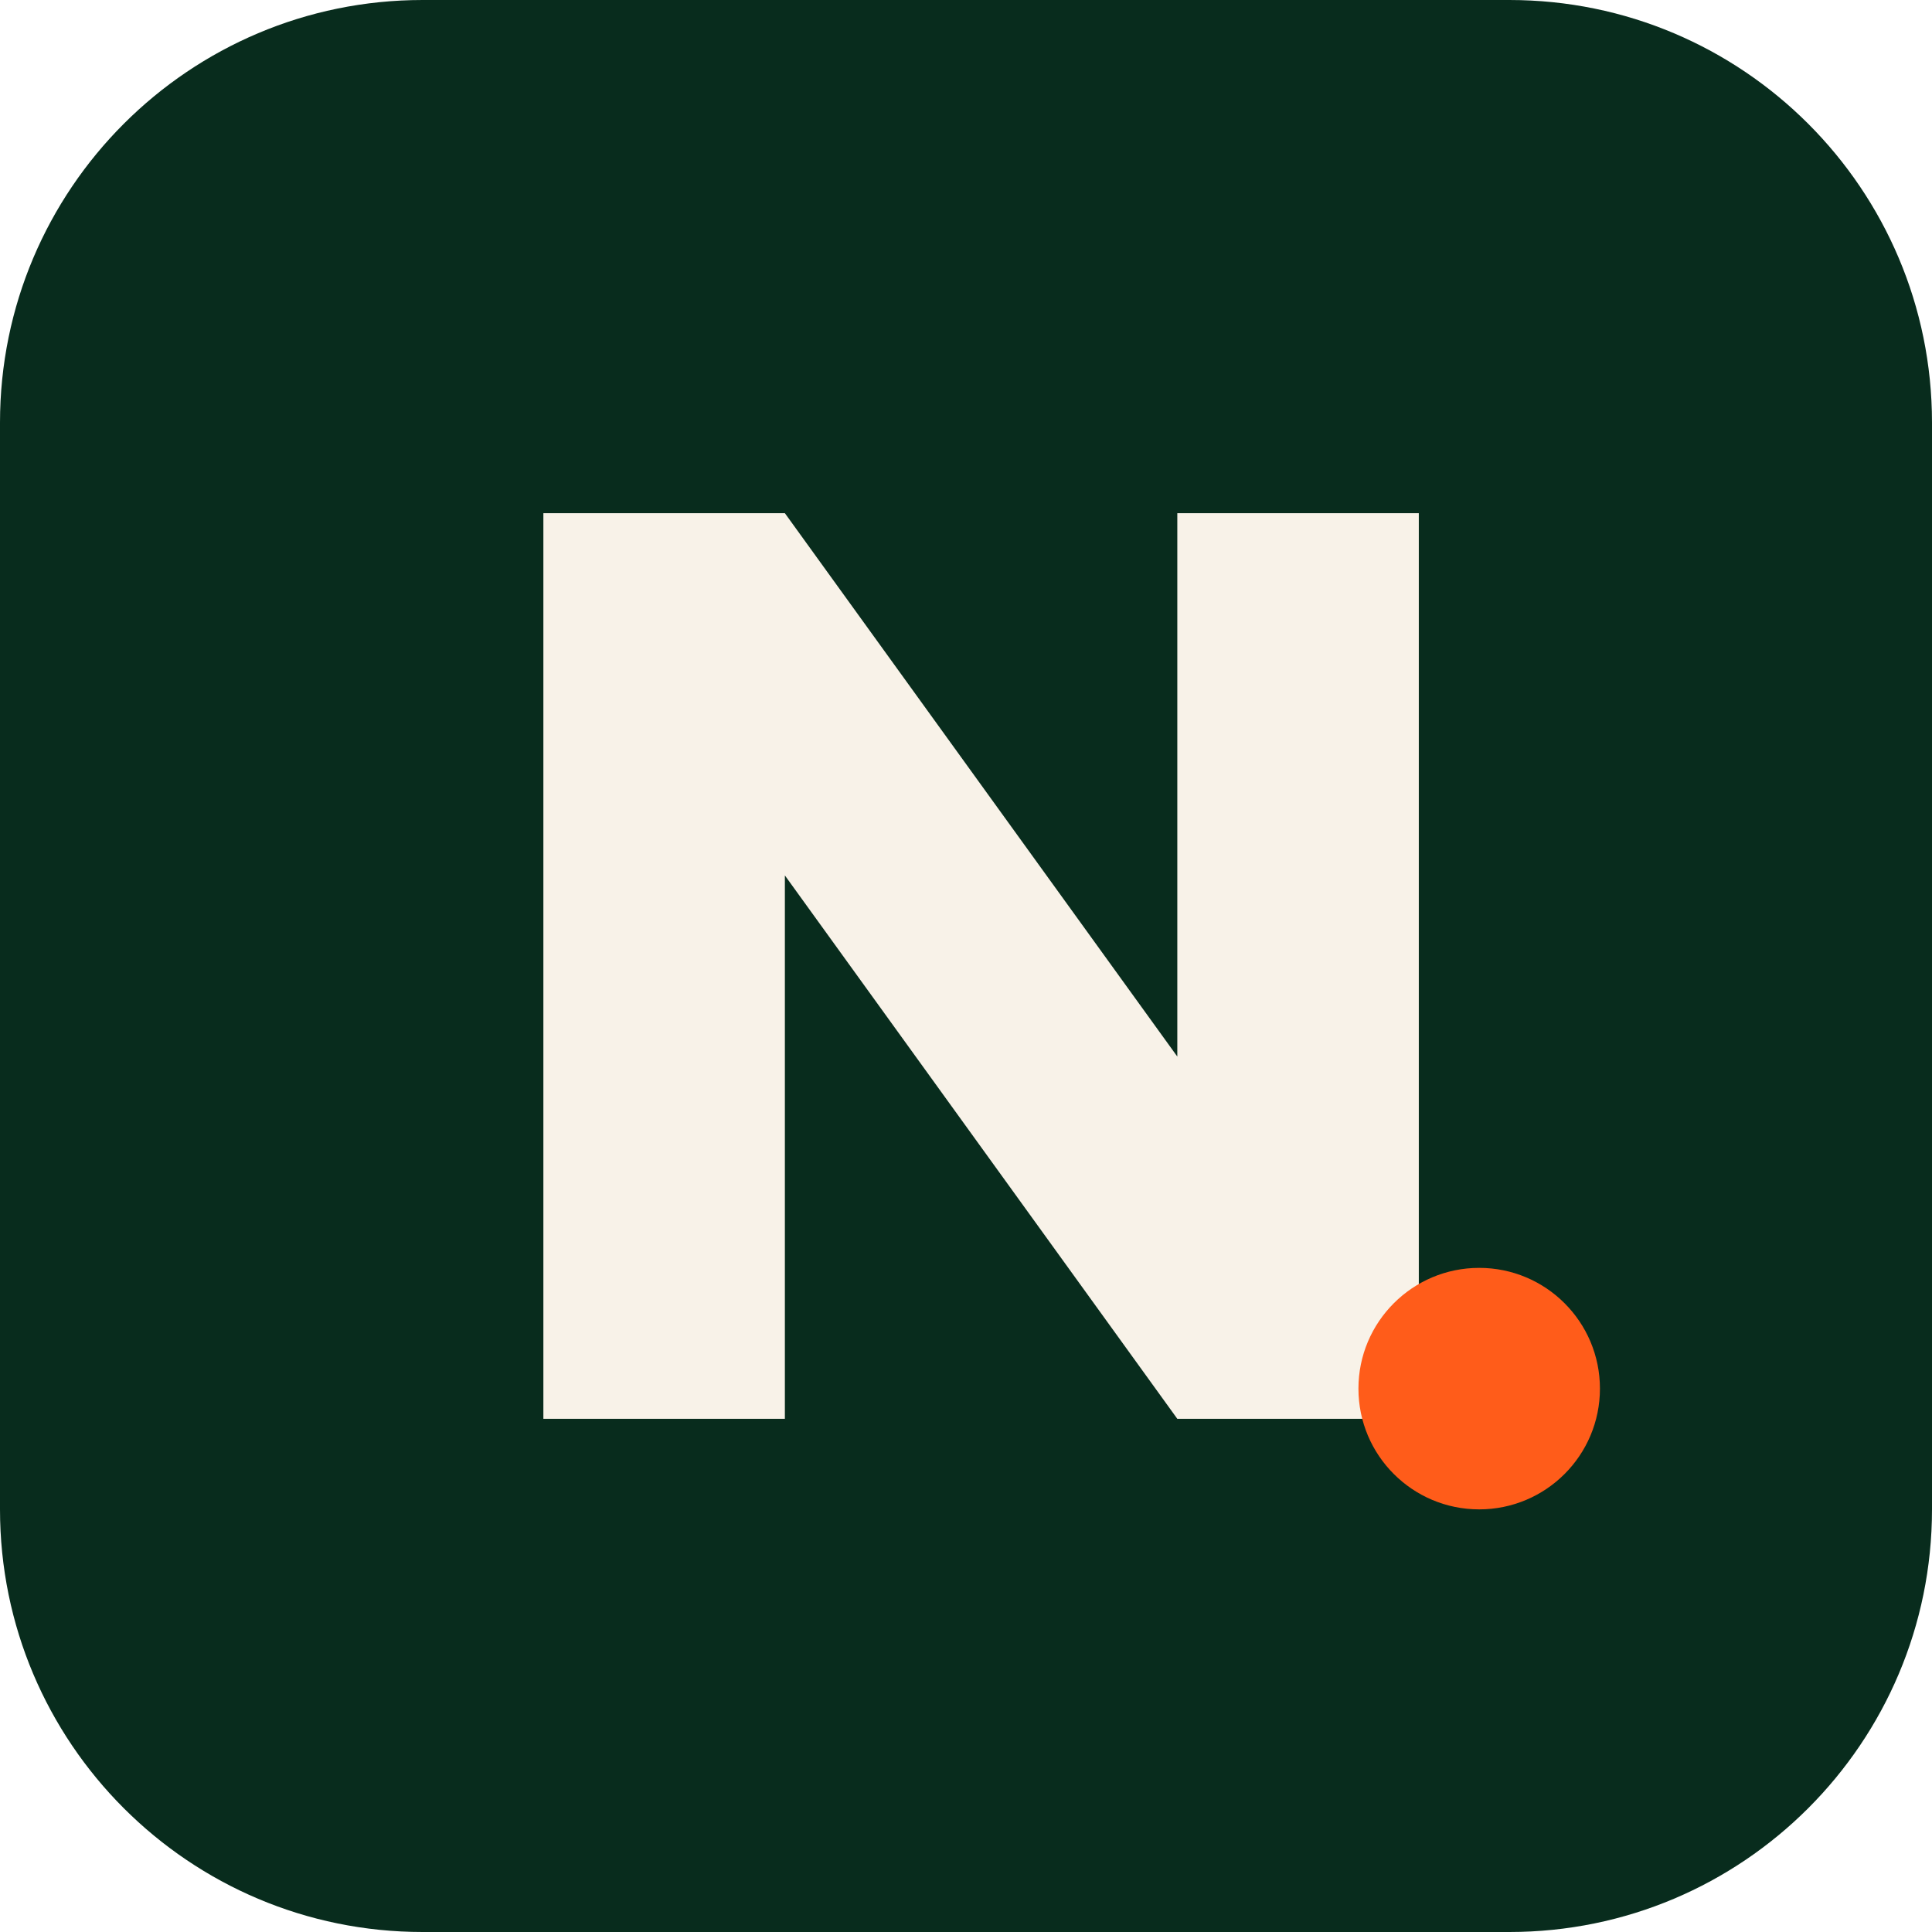
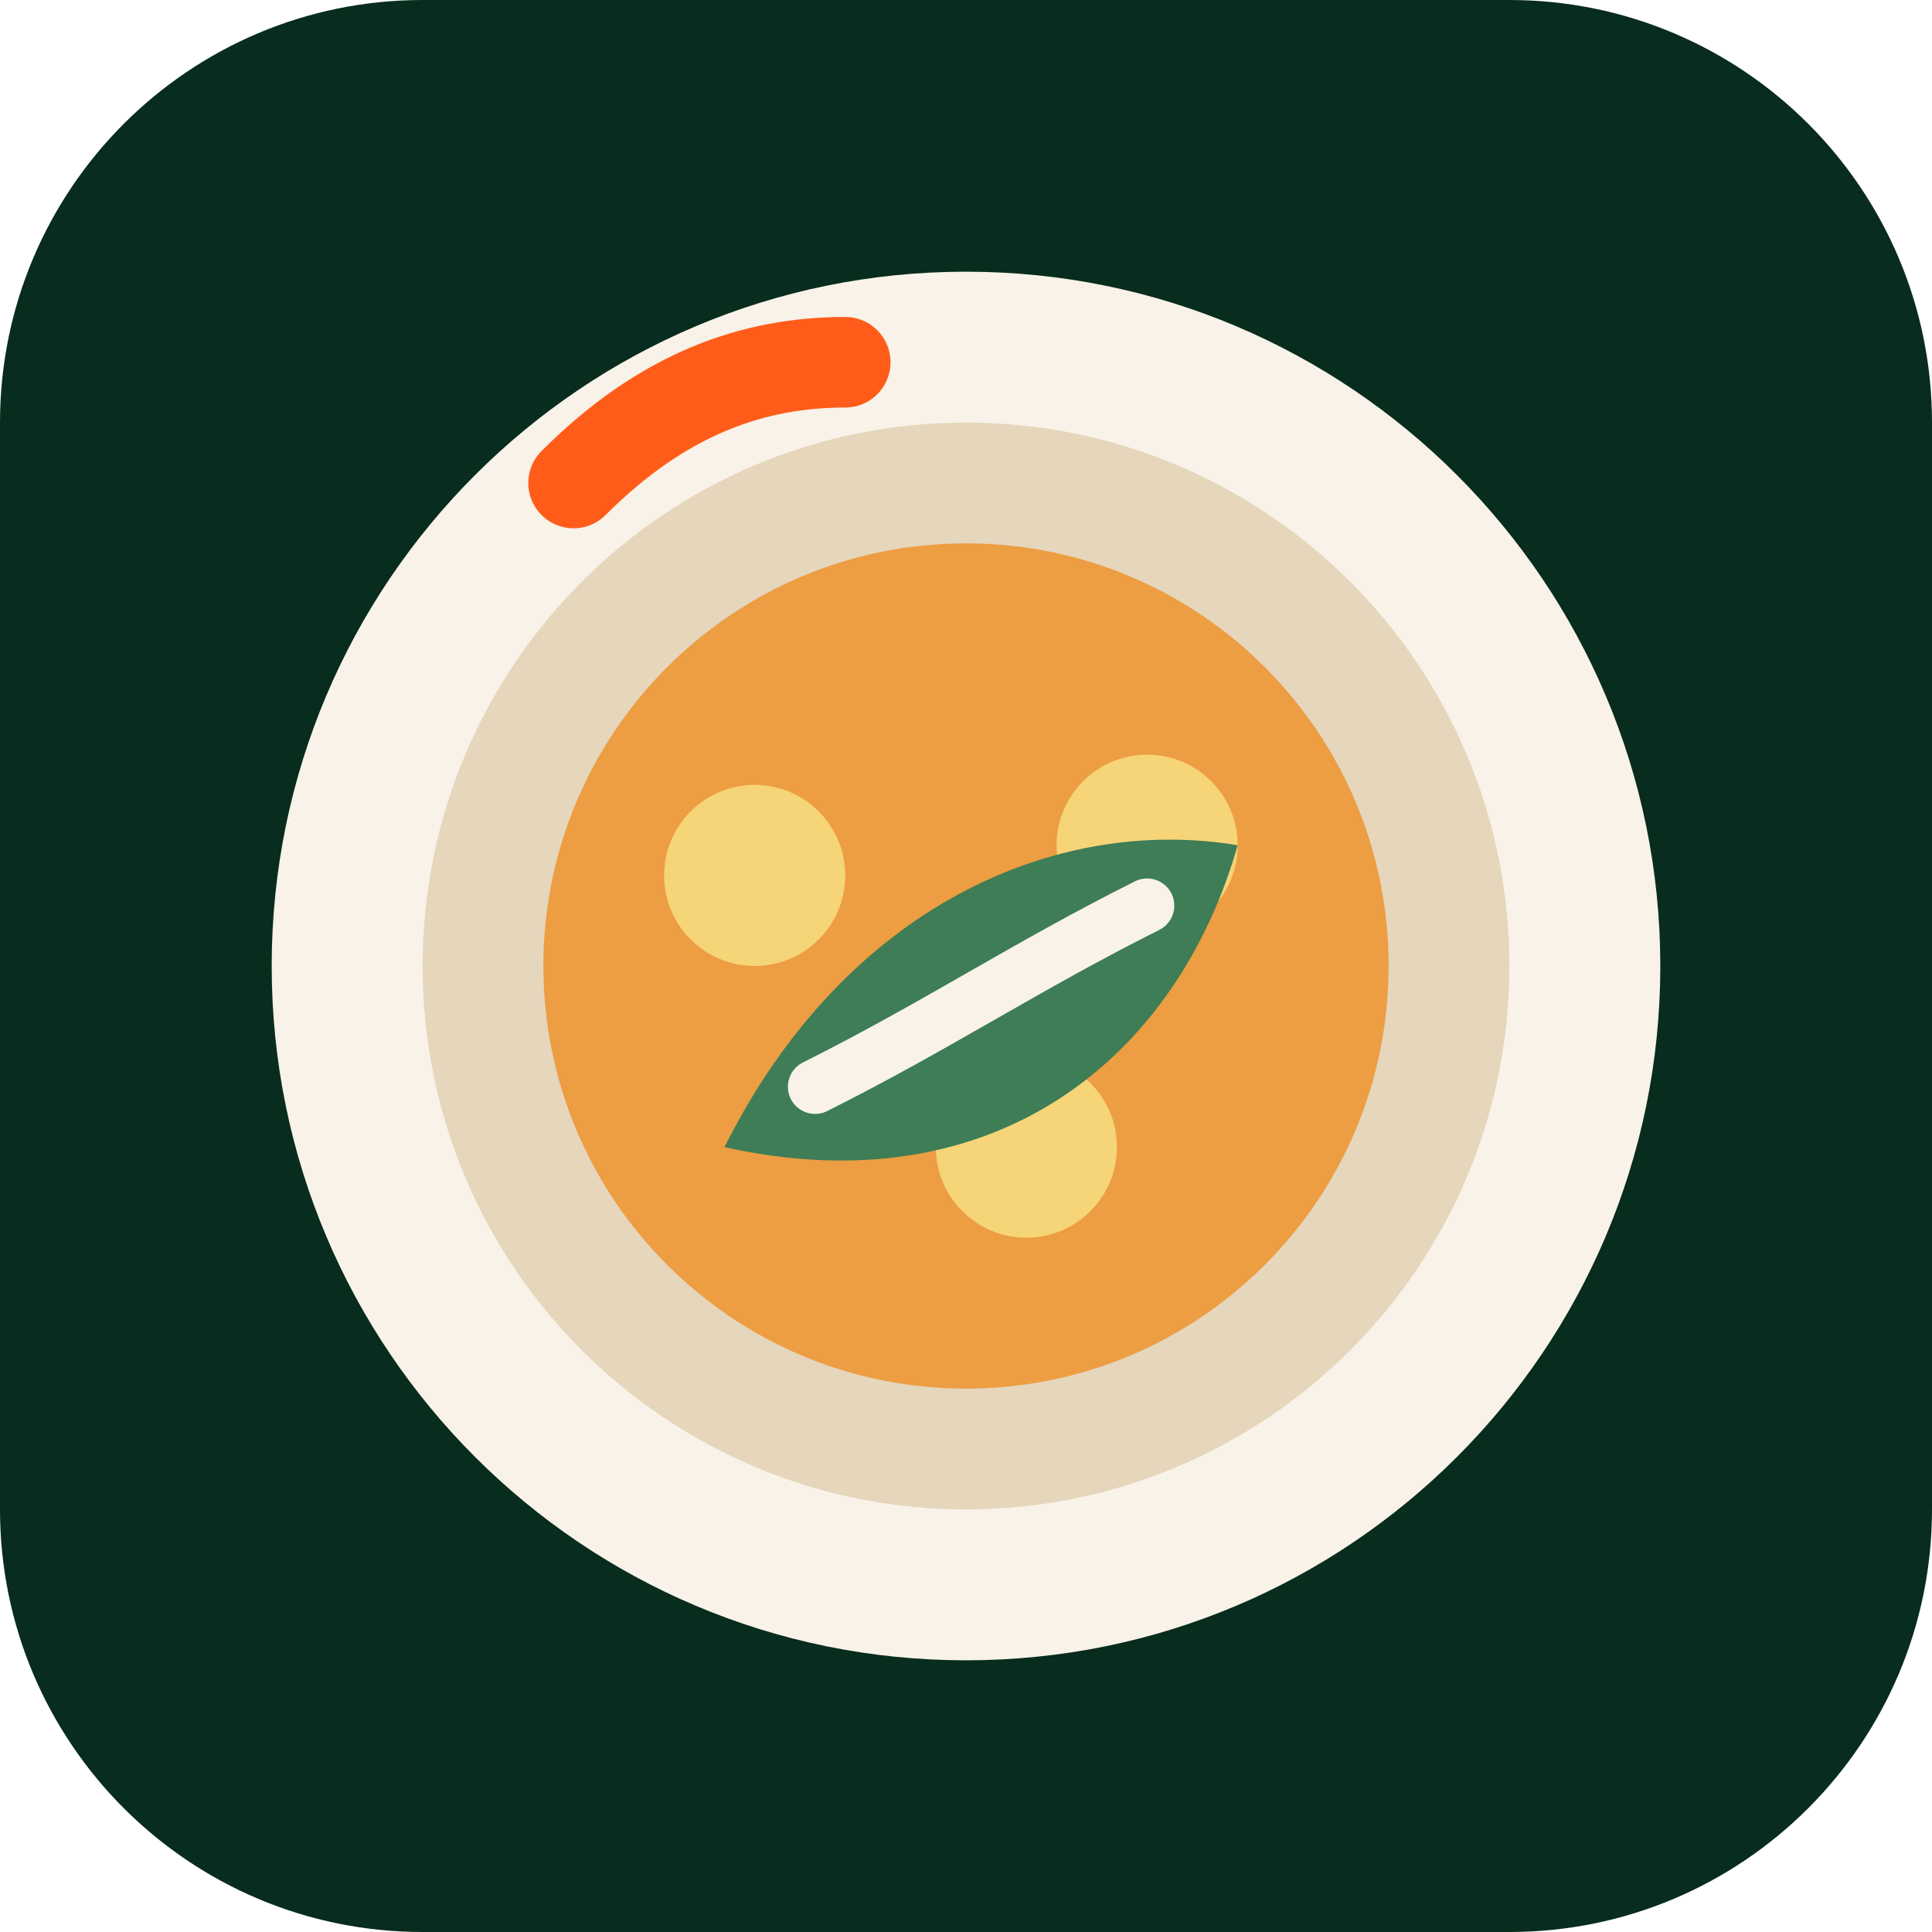
- <svg xmlns="http://www.w3.org/2000/svg" viewBox="0 0 64 64">
+ <svg xmlns="http://www.w3.org/2000/svg" viewBox="0 0 64 64" role="img" aria-labelledby="title">
  <rect width="64" height="64" rx="14" fill="#082c1d" />
-   <path d="M18 47V17h8l13 18V17h8v30h-8L26 29v18Z" fill="#f8f2e8" />
-   <circle cx="49" cy="46" r="4" fill="#ff5c1a" />
+   <circle cx="32" cy="32" r="23" fill="#f8f2e8" />
+   <circle cx="32" cy="32" r="18" fill="#e5d6bc" />
+   <circle cx="32" cy="32" r="14" fill="#ed9d42" />
+   <circle cx="25" cy="29" r="3" fill="#f6d478" />
+   <circle cx="38" cy="28" r="3" fill="#f6d478" />
+   <circle cx="34" cy="38" r="3" fill="#f6d478" />
+   <path d="M24 38c4-8 11-11 17-10-2 7-8 12-17 10Z" fill="#3e7d56" />
+   <path d="M27 36c4-2 7-4 11-6" fill="none" stroke="#f8f2e8" stroke-linecap="round" stroke-width="1.8" />
+   <path d="M19 16c3-3 6-4 9-4" fill="none" stroke="#ff5c1a" stroke-linecap="round" stroke-width="3" />
</svg>
